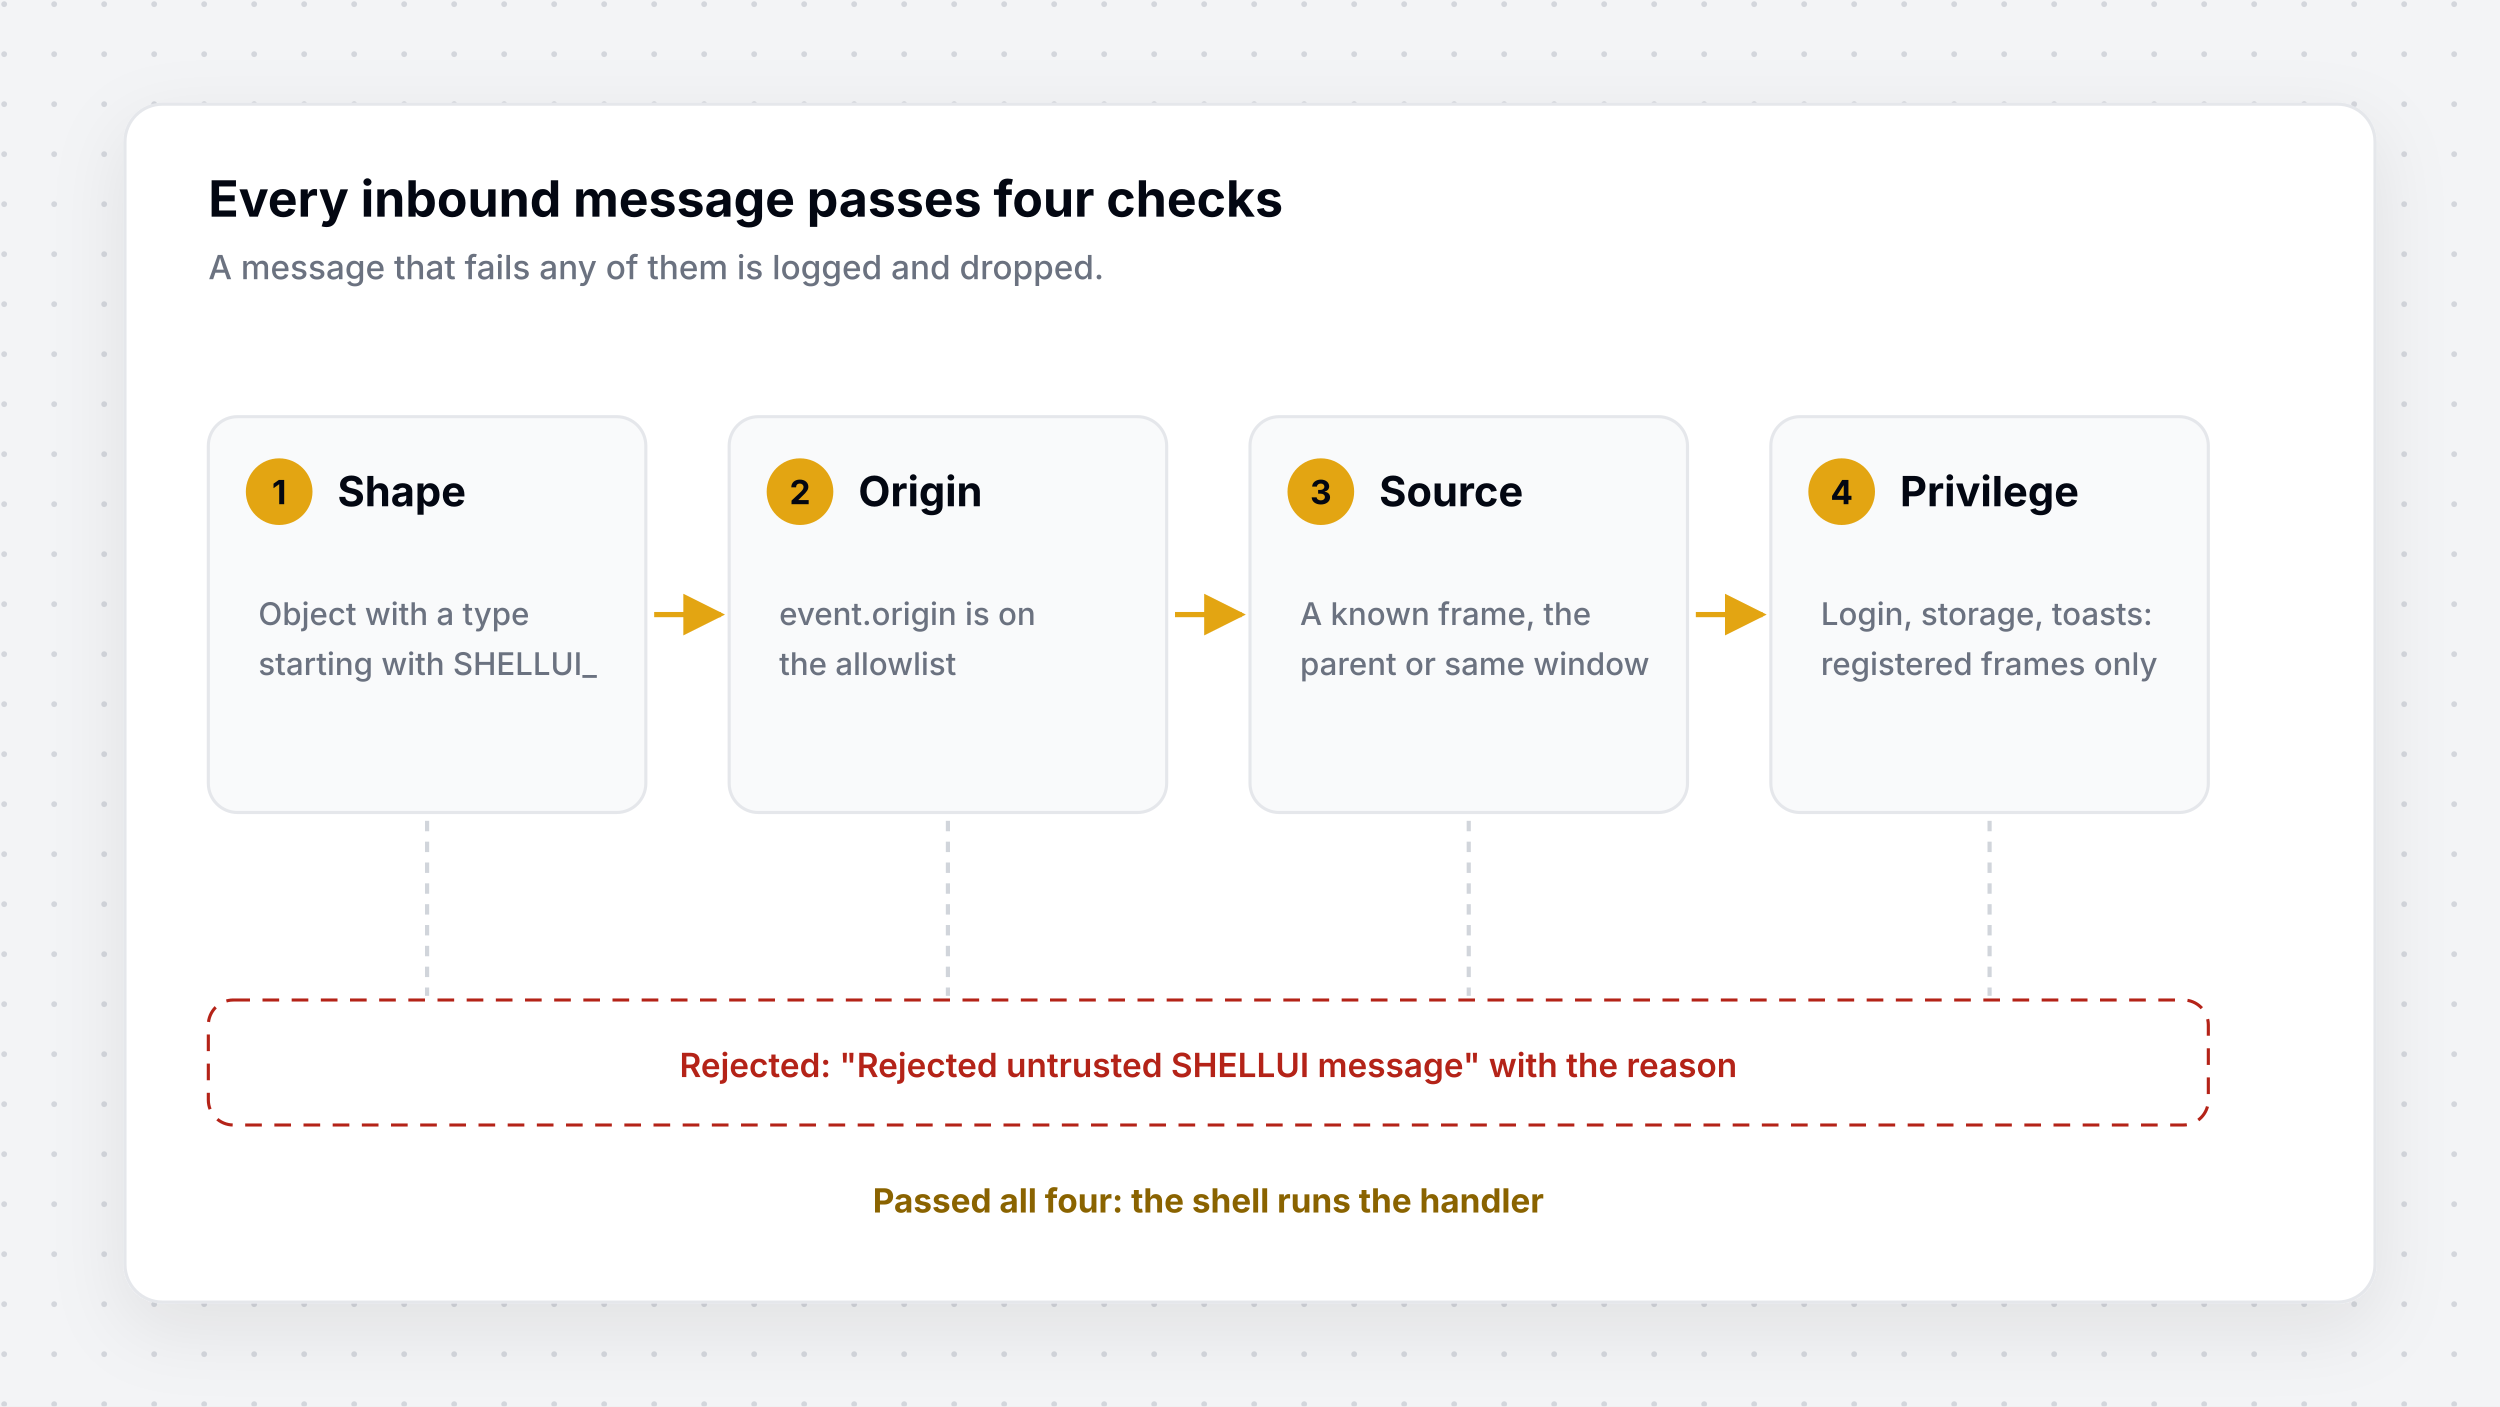
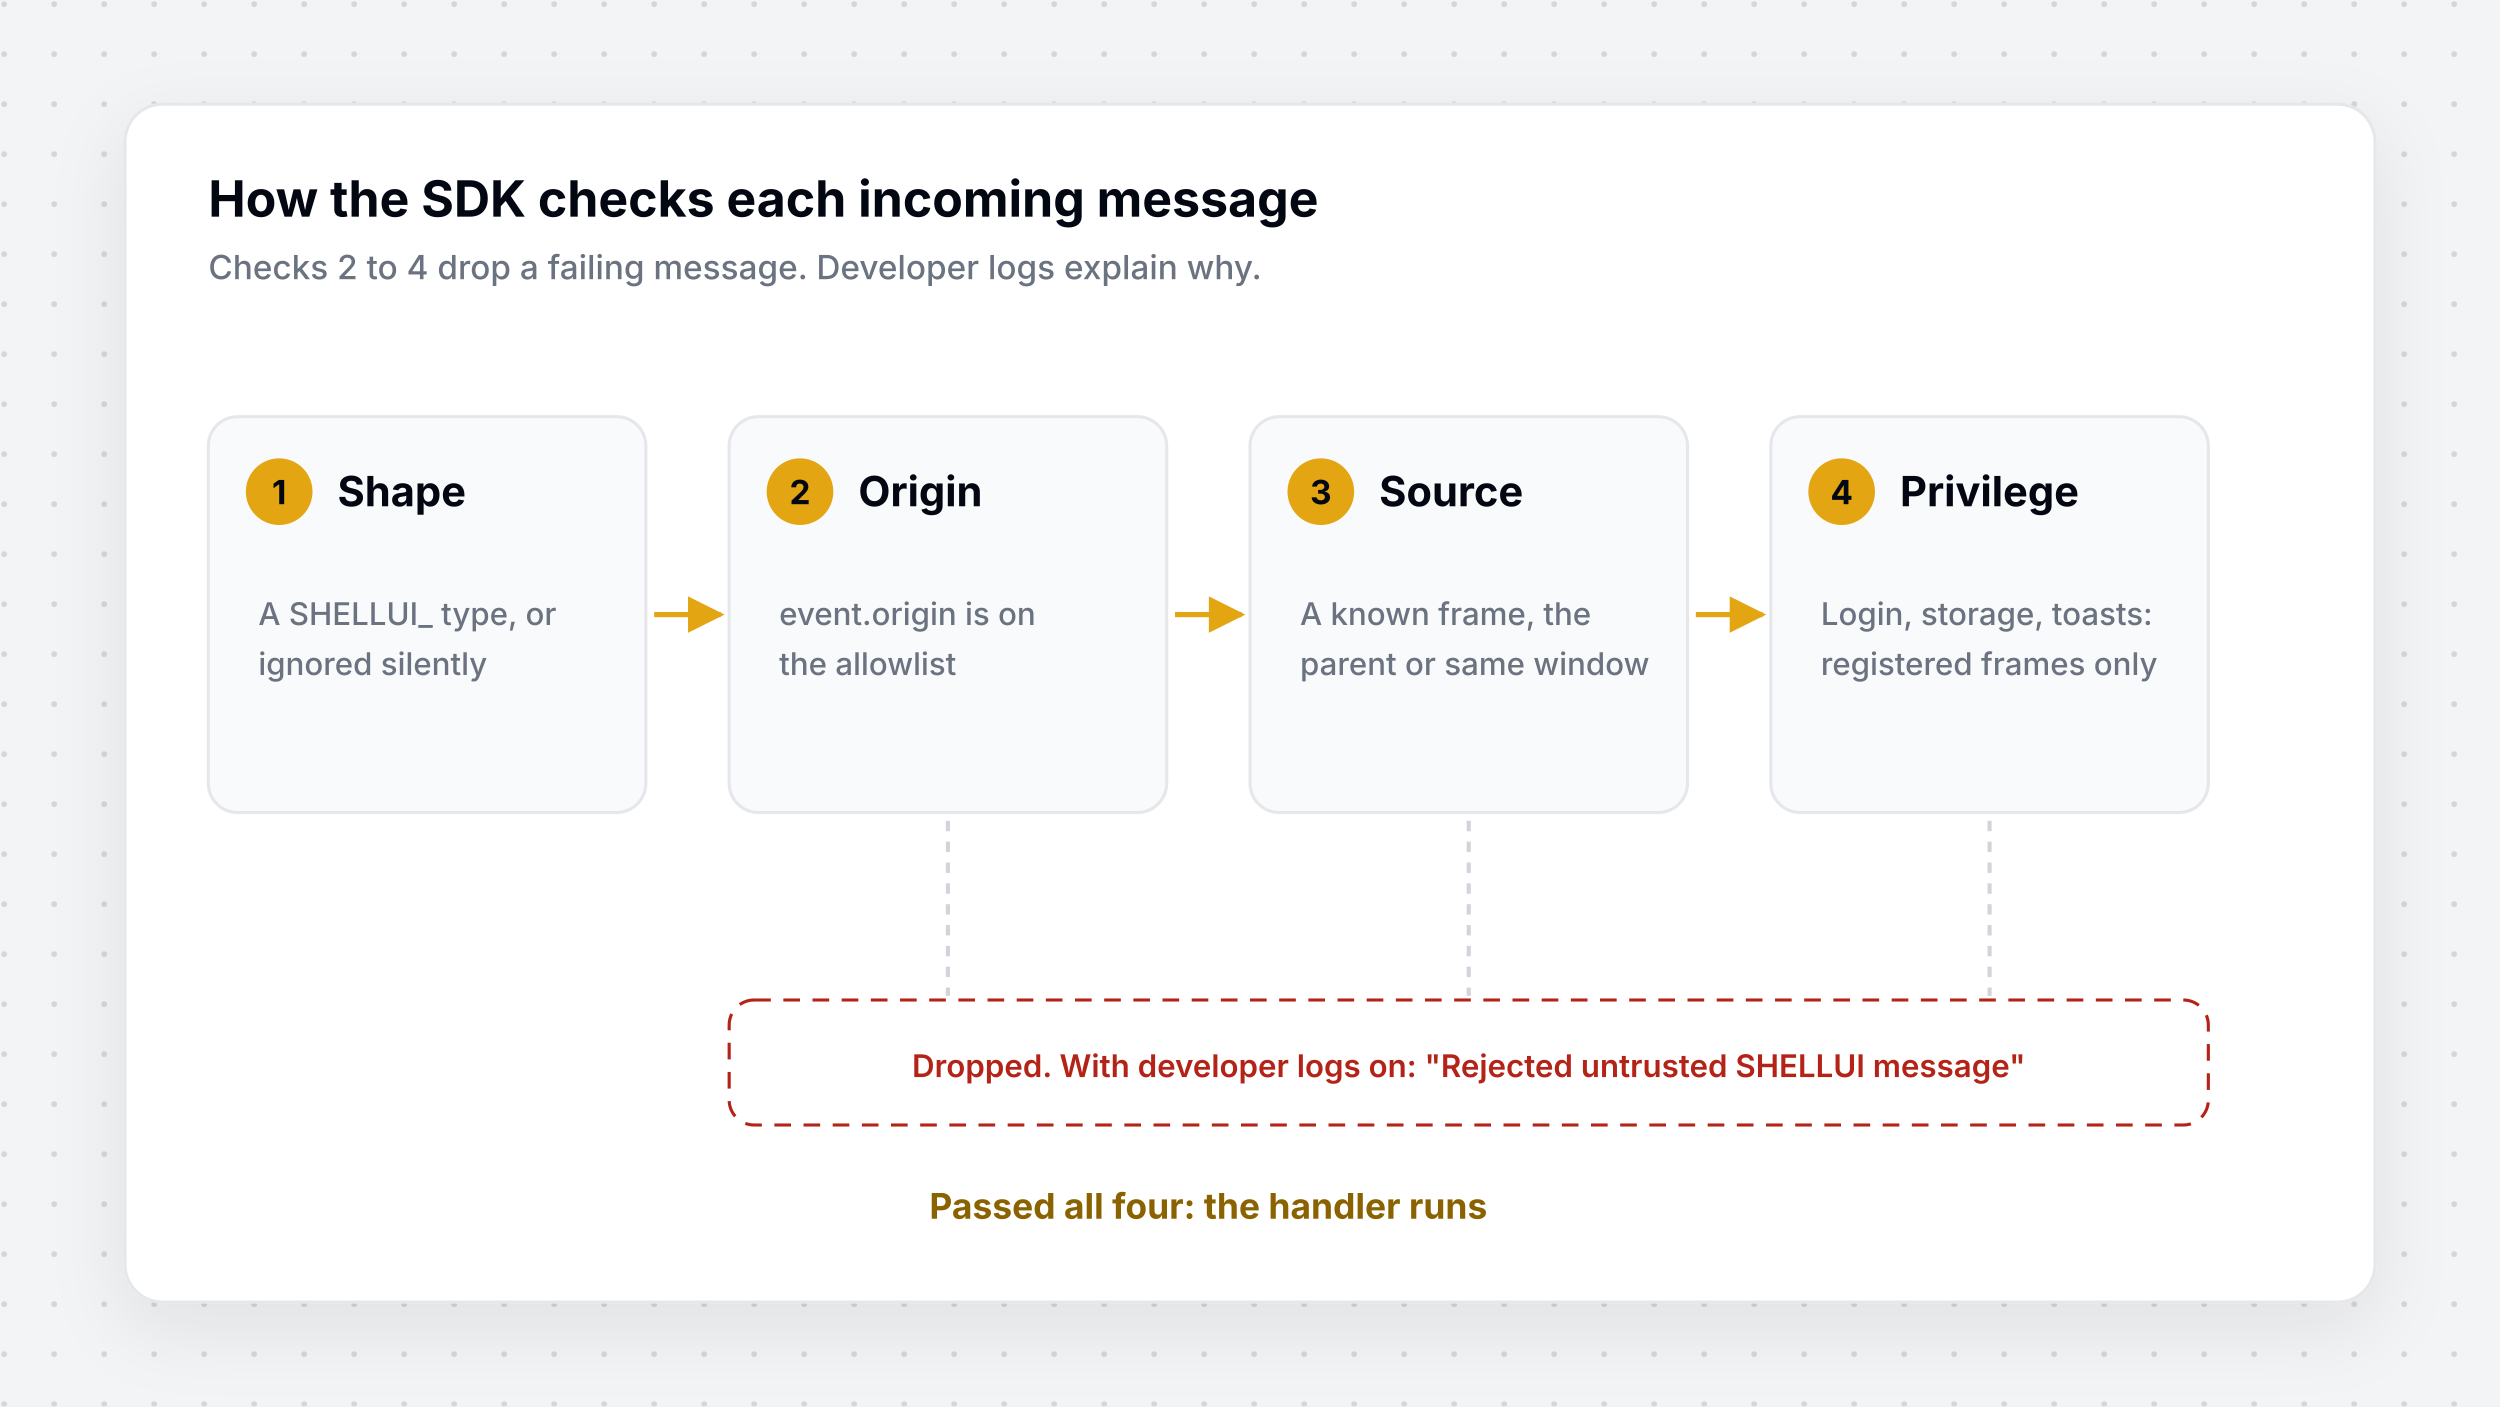
<svg xmlns="http://www.w3.org/2000/svg" width="1200" height="675" viewBox="0 0 1200 675" role="img">
  <defs>
    <pattern id="d" width="24" height="24" patternUnits="userSpaceOnUse">
      <circle cx="2" cy="2" r="1.4" fill="#D3D6DC" />
    </pattern>
    <filter id="sh" x="-20%" y="-20%" width="140%" height="160%">
      <feDropShadow dx="0" dy="12" stdDeviation="18" flood-color="#030712" flood-opacity=".08" />
    </filter>
-     <marker id="ah" viewBox="0 0 10 10" refX="9" refY="5" markerWidth="8" markerHeight="8" orient="auto-start-reverse">
+     <marker id="ah" viewBox="0 0 10 10" refX="9" refY="5" markerWidth="7" markerHeight="7" orient="auto-start-reverse">
      <path d="M0 0L10 5L0 10z" fill="#E3A512" />
    </marker>
-     <marker id="am" viewBox="0 0 10 10" refX="9" refY="5" markerWidth="8" markerHeight="8" orient="auto-start-reverse">
+     <marker id="am" viewBox="0 0 10 10" refX="9" refY="5" markerWidth="7" markerHeight="7" orient="auto-start-reverse">
      <path d="M0 0L10 5L0 10z" fill="#6B7280" />
    </marker>
  </defs>
  <rect width="1200" height="675" fill="#F3F4F6" />
  <rect width="1200" height="675" fill="url(#d)" />
  <g filter="url(#sh)">
    <rect x="60" y="50" width="1080" height="575" rx="18" fill="#FFFFFF" stroke="#E5E7EB" stroke-width="1.5" />
  </g>
-   <text x="100" y="104" font-family="Inter, ui-sans-serif, system-ui, -apple-system, 'Segoe UI', sans-serif" font-size="24" font-weight="650" fill="#030712" text-anchor="start">Every inbound message passes four checks</text>
-   <text x="100" y="134" font-family="Inter, ui-sans-serif, system-ui, -apple-system, 'Segoe UI', sans-serif" font-size="16" font-weight="500" fill="#6B7280" text-anchor="start">A message that fails any of them is logged and dropped.</text>
+   <text x="100" y="104" font-family="Inter, ui-sans-serif, system-ui, -apple-system, 'Segoe UI', sans-serif" font-size="24" font-weight="650" fill="#030712" text-anchor="start">How the SDK checks each incoming message</text>
+   <text x="100" y="134" font-family="Inter, ui-sans-serif, system-ui, -apple-system, 'Segoe UI', sans-serif" font-size="16" font-weight="500" fill="#6B7280" text-anchor="start">Checks 2 to 4 drop a failing message. Developer logs explain why.</text>
  <rect x="100" y="200" width="210" height="190" rx="14" fill="#F9FAFB" stroke="#E5E7EB" stroke-width="1.5" />
  <circle cx="134" cy="236" r="16" fill="#E3A512" />
  <text x="134" y="242" font-family="Inter, ui-sans-serif, system-ui, -apple-system, 'Segoe UI', sans-serif" font-size="16" font-weight="700" fill="#030712" text-anchor="middle">1</text>
  <text x="162" y="243" font-family="Inter, ui-sans-serif, system-ui, -apple-system, 'Segoe UI', sans-serif" font-size="20" font-weight="650" fill="#030712" text-anchor="start">Shape</text>
-   <text x="124" y="300" font-family="Inter, ui-sans-serif, system-ui, -apple-system, 'Segoe UI', sans-serif" font-size="15" font-weight="500" fill="#6B7280" text-anchor="start">Object with a type</text>
-   <text x="124" y="324" font-family="Inter, ui-sans-serif, system-ui, -apple-system, 'Segoe UI', sans-serif" font-size="15" font-weight="500" fill="#6B7280" text-anchor="start">starting with SHELLUI_</text>
+   <text x="124" y="300" font-family="Inter, ui-sans-serif, system-ui, -apple-system, 'Segoe UI', sans-serif" font-size="15" font-weight="500" fill="#6B7280" text-anchor="start">A SHELLUI_ type, or</text>
+   <text x="124" y="324" font-family="Inter, ui-sans-serif, system-ui, -apple-system, 'Segoe UI', sans-serif" font-size="15" font-weight="500" fill="#6B7280" text-anchor="start">ignored silently</text>
  <line x1="314" y1="295" x2="346" y2="295" stroke="#E3A512" stroke-width="2.5" marker-end="url(#ah)" />
-   <line x1="205" y1="394" x2="205" y2="478" stroke="#D1D5DB" stroke-width="2" stroke-dasharray="5 5" />
  <rect x="350" y="200" width="210" height="190" rx="14" fill="#F9FAFB" stroke="#E5E7EB" stroke-width="1.5" />
  <circle cx="384" cy="236" r="16" fill="#E3A512" />
  <text x="384" y="242" font-family="Inter, ui-sans-serif, system-ui, -apple-system, 'Segoe UI', sans-serif" font-size="16" font-weight="700" fill="#030712" text-anchor="middle">2</text>
  <text x="412" y="243" font-family="Inter, ui-sans-serif, system-ui, -apple-system, 'Segoe UI', sans-serif" font-size="20" font-weight="650" fill="#030712" text-anchor="start">Origin</text>
  <text x="374" y="300" font-family="Inter, ui-sans-serif, system-ui, -apple-system, 'Segoe UI', sans-serif" font-size="15" font-weight="500" fill="#6B7280" text-anchor="start">event.origin is on</text>
  <text x="374" y="324" font-family="Inter, ui-sans-serif, system-ui, -apple-system, 'Segoe UI', sans-serif" font-size="15" font-weight="500" fill="#6B7280" text-anchor="start">the allowlist</text>
  <line x1="564" y1="295" x2="596" y2="295" stroke="#E3A512" stroke-width="2.5" marker-end="url(#ah)" />
  <line x1="455" y1="394" x2="455" y2="478" stroke="#D1D5DB" stroke-width="2" stroke-dasharray="5 5" />
  <rect x="600" y="200" width="210" height="190" rx="14" fill="#F9FAFB" stroke="#E5E7EB" stroke-width="1.5" />
  <circle cx="634" cy="236" r="16" fill="#E3A512" />
  <text x="634" y="242" font-family="Inter, ui-sans-serif, system-ui, -apple-system, 'Segoe UI', sans-serif" font-size="16" font-weight="700" fill="#030712" text-anchor="middle">3</text>
  <text x="662" y="243" font-family="Inter, ui-sans-serif, system-ui, -apple-system, 'Segoe UI', sans-serif" font-size="20" font-weight="650" fill="#030712" text-anchor="start">Source</text>
  <text x="624" y="300" font-family="Inter, ui-sans-serif, system-ui, -apple-system, 'Segoe UI', sans-serif" font-size="15" font-weight="500" fill="#6B7280" text-anchor="start">A known frame, the</text>
  <text x="624" y="324" font-family="Inter, ui-sans-serif, system-ui, -apple-system, 'Segoe UI', sans-serif" font-size="15" font-weight="500" fill="#6B7280" text-anchor="start">parent or same window</text>
  <line x1="814" y1="295" x2="846" y2="295" stroke="#E3A512" stroke-width="2.5" marker-end="url(#ah)" />
  <line x1="705" y1="394" x2="705" y2="478" stroke="#D1D5DB" stroke-width="2" stroke-dasharray="5 5" />
  <rect x="850" y="200" width="210" height="190" rx="14" fill="#F9FAFB" stroke="#E5E7EB" stroke-width="1.5" />
  <circle cx="884" cy="236" r="16" fill="#E3A512" />
  <text x="884" y="242" font-family="Inter, ui-sans-serif, system-ui, -apple-system, 'Segoe UI', sans-serif" font-size="16" font-weight="700" fill="#030712" text-anchor="middle">4</text>
  <text x="912" y="243" font-family="Inter, ui-sans-serif, system-ui, -apple-system, 'Segoe UI', sans-serif" font-size="20" font-weight="650" fill="#030712" text-anchor="start">Privilege</text>
  <text x="874" y="300" font-family="Inter, ui-sans-serif, system-ui, -apple-system, 'Segoe UI', sans-serif" font-size="15" font-weight="500" fill="#6B7280" text-anchor="start">Login, storage, toasts:</text>
  <text x="874" y="324" font-family="Inter, ui-sans-serif, system-ui, -apple-system, 'Segoe UI', sans-serif" font-size="15" font-weight="500" fill="#6B7280" text-anchor="start">registered frames only</text>
  <line x1="955" y1="394" x2="955" y2="478" stroke="#D1D5DB" stroke-width="2" stroke-dasharray="5 5" />
-   <rect x="100" y="480" width="960" height="60" rx="12" fill="none" stroke="#B42318" stroke-width="1.5" stroke-dasharray="8 6" />
-   <text x="580" y="517" font-family="Inter, ui-sans-serif, system-ui, -apple-system, 'Segoe UI', sans-serif" font-size="16" font-weight="600" fill="#B42318" text-anchor="middle">Rejected: "Rejected untrusted SHELLUI message" with the reason</text>
-   <text x="580" y="582" font-family="Inter, ui-sans-serif, system-ui, -apple-system, 'Segoe UI', sans-serif" font-size="16" font-weight="650" fill="#8A6300" text-anchor="middle">Passed all four: the shell runs the handler</text>
+   <rect x="350" y="480" width="710" height="60" rx="12" fill="none" stroke="#B42318" stroke-width="1.5" stroke-dasharray="8 6" />
+   <text x="705" y="517" font-family="Inter, ui-sans-serif, system-ui, -apple-system, 'Segoe UI', sans-serif" font-size="15" font-weight="600" fill="#B42318" text-anchor="middle">Dropped. With developer logs on: "Rejected untrusted SHELLUI message"</text>
+   <text x="580" y="585" font-family="Inter, ui-sans-serif, system-ui, -apple-system, 'Segoe UI', sans-serif" font-size="17" font-weight="650" fill="#8A6300" text-anchor="middle">Passed all four: the handler runs</text>
</svg>
